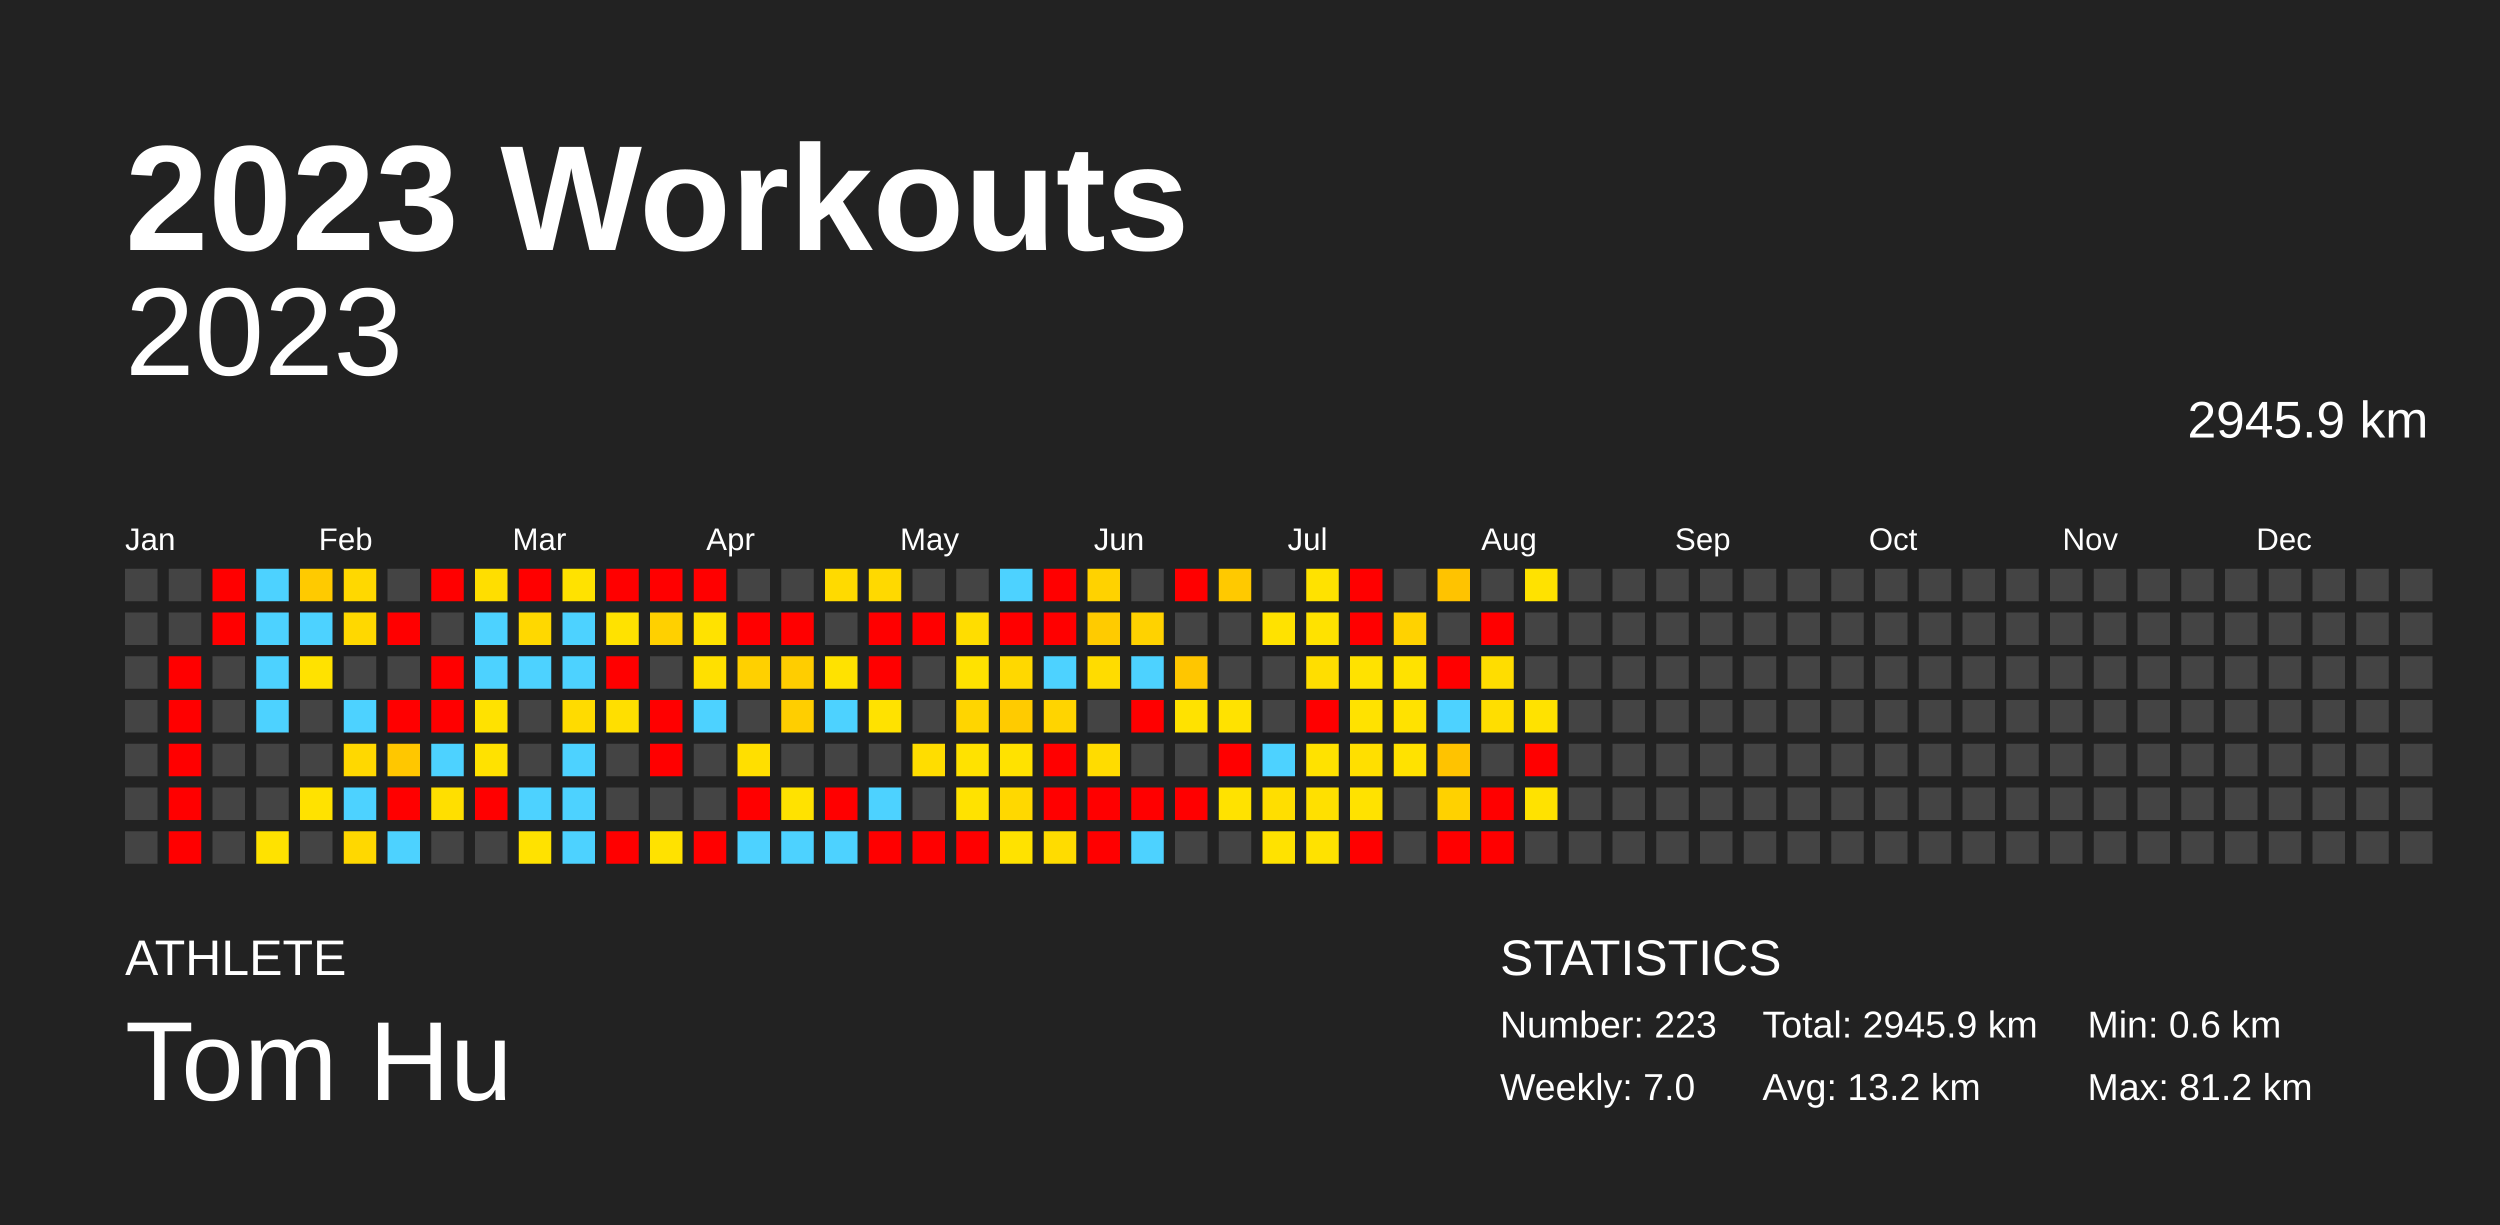
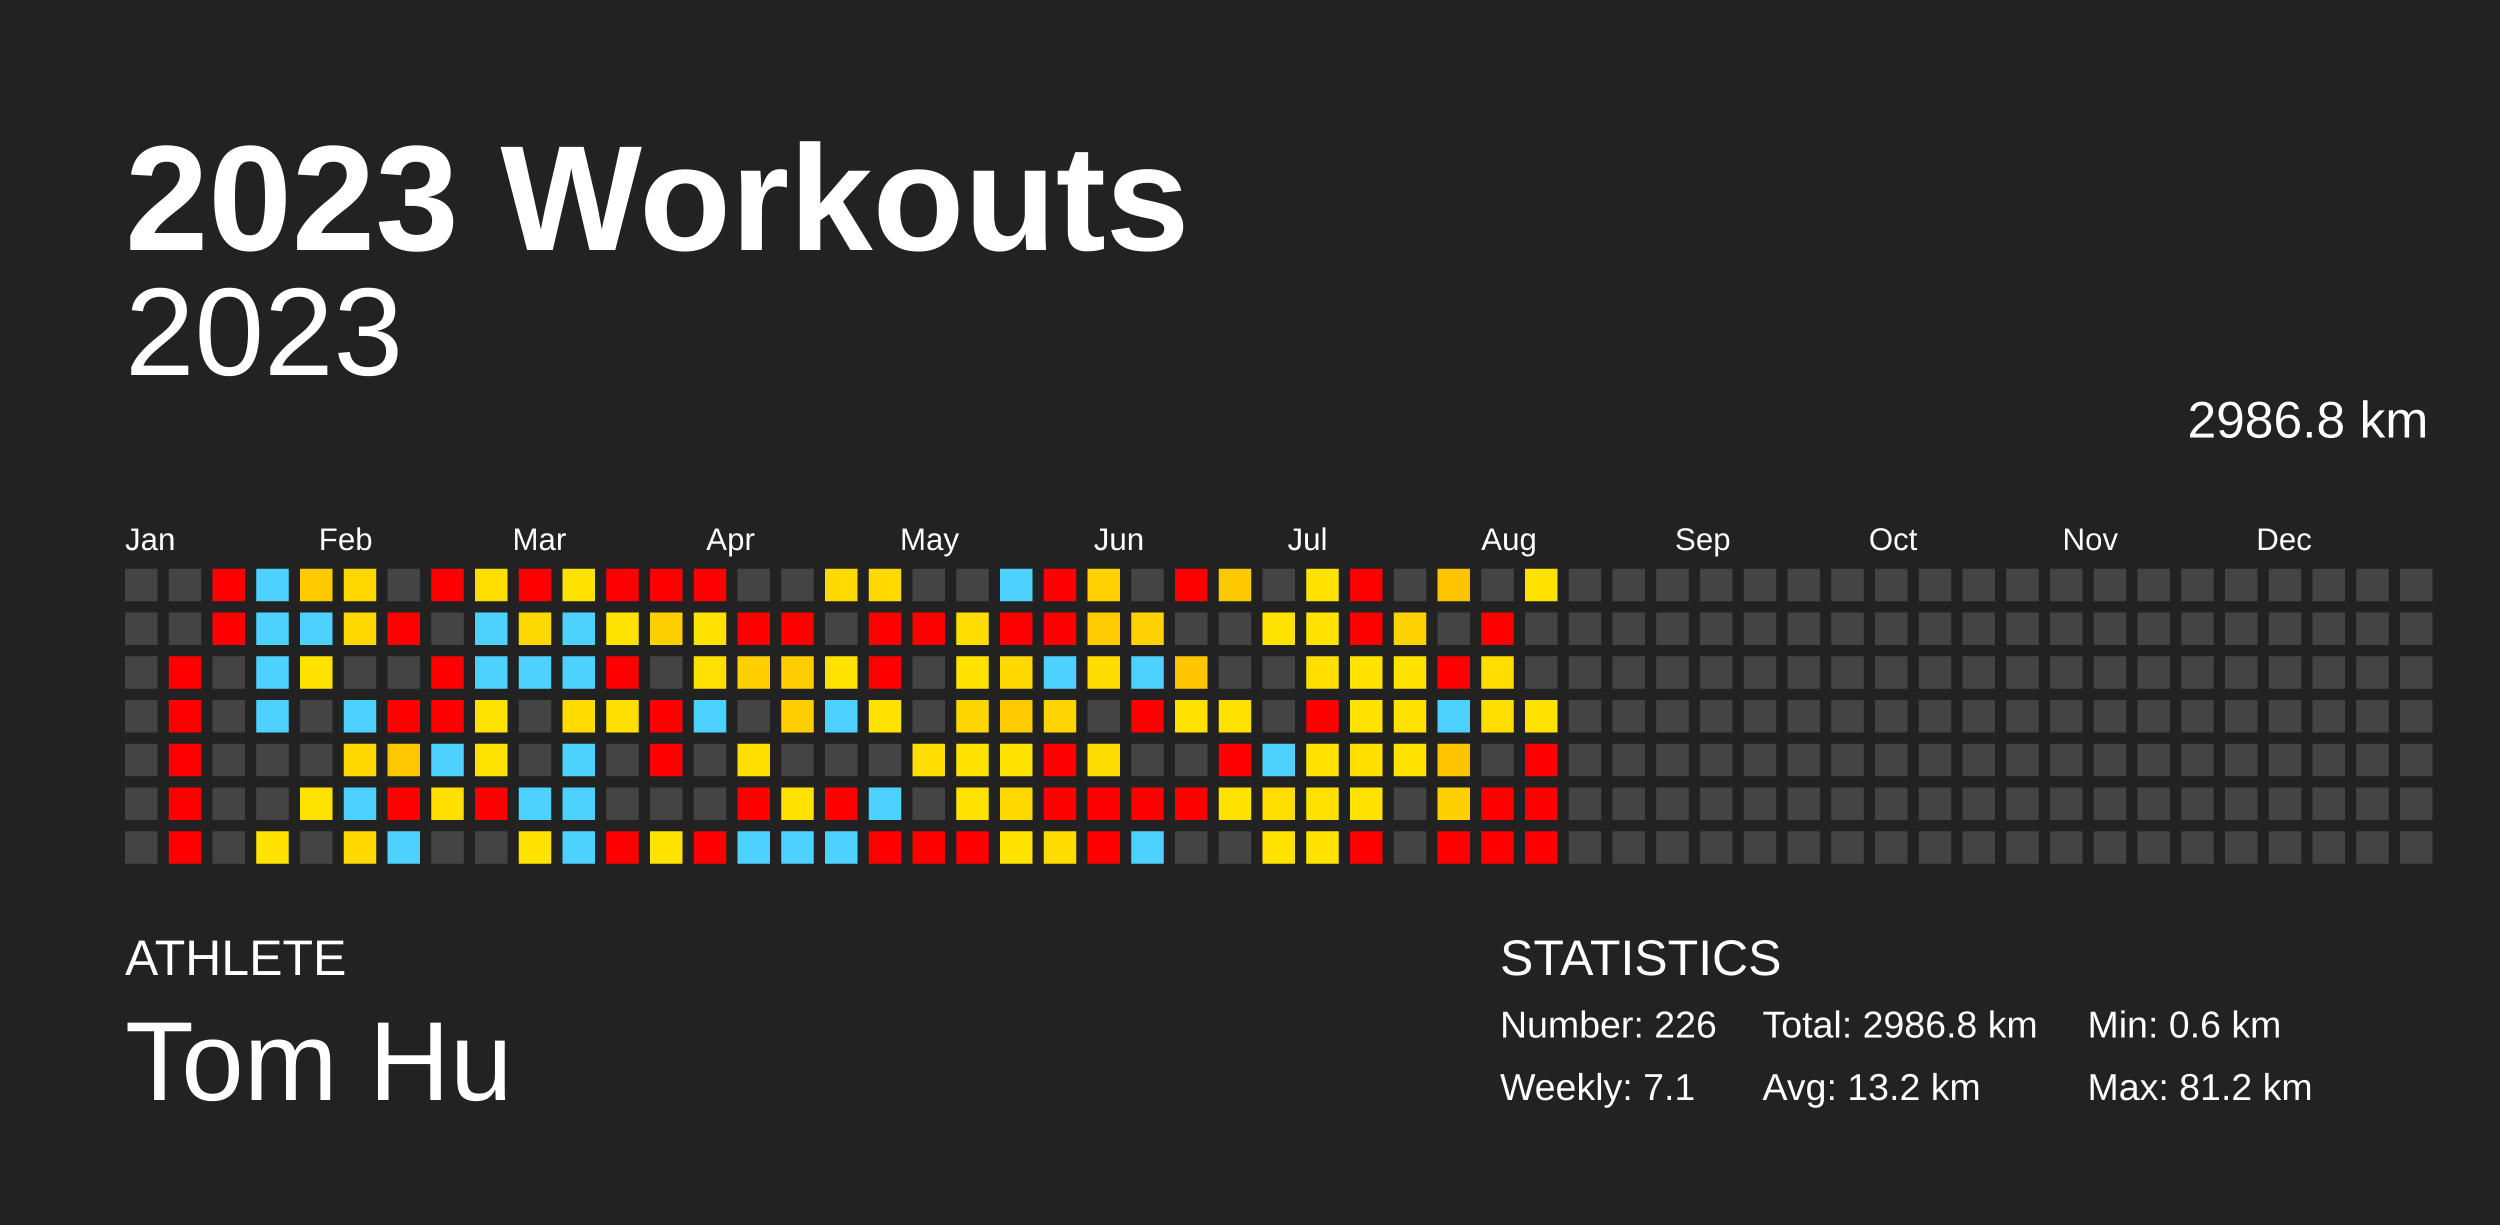
<svg xmlns="http://www.w3.org/2000/svg" baseProfile="full" height="98mm" version="1.1" viewBox="0,0,200,98" width="200mm">
  <defs />
  <rect fill="#222222" height="98" width="200" x="0" y="0" />
  <text fill="#FFFFFF" style="font-size:12px; font-family:Arial; font-weight:bold;" x="10" y="20">2023 Workouts</text>
  <text fill="#FFFFFF" style="font-size:4px; font-family:Arial" x="10" y="78">ATHLETE</text>
  <text fill="#FFFFFF" style="font-size:9px; font-family:Arial" x="10" y="88">Tom Hu</text>
  <text fill="#FFFFFF" style="font-size:4px; font-family:Arial" x="120" y="78">STATISTICS</text>
-   <text fill="#FFFFFF" style="font-size:3px; font-family:Arial" x="120" y="83">Number: 223</text>
-   <text fill="#FFFFFF" style="font-size:3px; font-family:Arial" x="120" y="88">Weekly: 7.0</text>
-   <text fill="#FFFFFF" style="font-size:3px; font-family:Arial" x="141" y="83">Total: 2945.9 km</text>
+   <text fill="#FFFFFF" style="font-size:3px; font-family:Arial" x="120" y="83">Number: 226</text>
+   <text fill="#FFFFFF" style="font-size:3px; font-family:Arial" x="120" y="88">Weekly: 7.1</text>
+   <text fill="#FFFFFF" style="font-size:3px; font-family:Arial" x="141" y="83">Total: 2986.8 km</text>
  <text fill="#FFFFFF" style="font-size:3px; font-family:Arial" x="141" y="88">Avg: 13.2 km</text>
  <text fill="#FFFFFF" style="font-size:3px; font-family:Arial" x="167" y="83">Min: 0.6 km</text>
  <text fill="#FFFFFF" style="font-size:3px; font-family:Arial" x="167" y="88">Max: 81.2 km</text>
  <text alignment-baseline="hanging" fill="#FFFFFF" style="font-size:10.0px; font-family:Arial;" x="10" y="30">2023</text>
-   <text alignment-baseline="hanging" fill="#FFFFFF" style="font-size:4.125px; font-family:Arial;" x="175" y="35">2945.9 km</text>
+   <text alignment-baseline="hanging" fill="#FFFFFF" style="font-size:4.125px; font-family:Arial;" x="175" y="35">2986.8 km</text>
  <text fill="#FFFFFF" style="font-size:2.5px; font-family:Arial" x="10.0" y="44">Jan</text>
  <text fill="#FFFFFF" style="font-size:2.5px; font-family:Arial" x="25.5" y="44">Feb</text>
  <text fill="#FFFFFF" style="font-size:2.5px; font-family:Arial" x="41.0" y="44">Mar</text>
  <text fill="#FFFFFF" style="font-size:2.5px; font-family:Arial" x="56.5" y="44">Apr</text>
  <text fill="#FFFFFF" style="font-size:2.5px; font-family:Arial" x="72.0" y="44">May</text>
  <text fill="#FFFFFF" style="font-size:2.5px; font-family:Arial" x="87.5" y="44">Jun</text>
  <text fill="#FFFFFF" style="font-size:2.5px; font-family:Arial" x="103.0" y="44">Jul</text>
  <text fill="#FFFFFF" style="font-size:2.5px; font-family:Arial" x="118.5" y="44">Aug</text>
  <text fill="#FFFFFF" style="font-size:2.5px; font-family:Arial" x="134.0" y="44">Sep</text>
  <text fill="#FFFFFF" style="font-size:2.5px; font-family:Arial" x="149.5" y="44">Oct</text>
  <text fill="#FFFFFF" style="font-size:2.5px; font-family:Arial" x="165.0" y="44">Nov</text>
  <text fill="#FFFFFF" style="font-size:2.5px; font-family:Arial" x="180.5" y="44">Dec</text>
  <rect fill="#444444" height="2.6" width="2.6" x="10.0" y="45.5" />
  <rect fill="#444444" height="2.6" width="2.6" x="10.0" y="49.0" />
  <rect fill="#444444" height="2.6" width="2.6" x="10.0" y="52.5" />
  <rect fill="#444444" height="2.6" width="2.6" x="10.0" y="56.0" />
  <rect fill="#444444" height="2.6" width="2.6" x="10.0" y="59.5" />
  <rect fill="#444444" height="2.6" width="2.6" x="10.0" y="63.0" />
  <rect fill="#444444" height="2.6" width="2.6" x="10.0" y="66.5" />
  <rect fill="#444444" height="2.6" width="2.6" x="13.5" y="45.5" />
  <rect fill="#444444" height="2.6" width="2.6" x="13.5" y="49.0" />
  <rect fill="red" height="2.6" width="2.6" x="13.5" y="52.5" />
  <rect fill="red" height="2.6" width="2.6" x="13.5" y="56.0" />
  <rect fill="red" height="2.6" width="2.6" x="13.5" y="59.5" />
  <rect fill="red" height="2.6" width="2.6" x="13.5" y="63.0" />
  <rect fill="red" height="2.6" width="2.6" x="13.5" y="66.5" />
  <rect fill="red" height="2.6" width="2.6" x="17.0" y="45.5" />
  <rect fill="red" height="2.6" width="2.6" x="17.0" y="49.0" />
  <rect fill="#444444" height="2.6" width="2.6" x="17.0" y="52.5" />
  <rect fill="#444444" height="2.6" width="2.6" x="17.0" y="56.0" />
  <rect fill="#444444" height="2.6" width="2.6" x="17.0" y="59.5" />
  <rect fill="#444444" height="2.6" width="2.6" x="17.0" y="63.0" />
  <rect fill="#444444" height="2.6" width="2.6" x="17.0" y="66.5" />
  <rect fill="#4dd2ff" height="2.6" width="2.6" x="20.5" y="45.5" />
  <rect fill="#4dd2ff" height="2.6" width="2.6" x="20.5" y="49.0" />
  <rect fill="#4dd2ff" height="2.6" width="2.6" x="20.5" y="52.5" />
  <rect fill="#4dd2ff" height="2.6" width="2.6" x="20.5" y="56.0" />
  <rect fill="#444444" height="2.6" width="2.6" x="20.5" y="59.5" />
  <rect fill="#444444" height="2.6" width="2.6" x="20.5" y="63.0" />
  <rect fill="#ffe200" height="2.6" width="2.6" x="20.5" y="66.5" />
  <rect fill="#ffca00" height="2.6" width="2.6" x="24.0" y="45.5" />
  <rect fill="#4dd2ff" height="2.6" width="2.6" x="24.0" y="49.0" />
  <rect fill="#ffe200" height="2.6" width="2.6" x="24.0" y="52.5" />
  <rect fill="#444444" height="2.6" width="2.6" x="24.0" y="56.0" />
  <rect fill="#444444" height="2.6" width="2.6" x="24.0" y="59.5" />
  <rect fill="#ffe200" height="2.6" width="2.6" x="24.0" y="63.0" />
  <rect fill="#444444" height="2.6" width="2.6" x="24.0" y="66.5" />
  <rect fill="#ffd800" height="2.6" width="2.6" x="27.5" y="45.5" />
  <rect fill="#ffd800" height="2.6" width="2.6" x="27.5" y="49.0" />
  <rect fill="#444444" height="2.6" width="2.6" x="27.5" y="52.5" />
  <rect fill="#4dd2ff" height="2.6" width="2.6" x="27.5" y="56.0" />
  <rect fill="#ffd800" height="2.6" width="2.6" x="27.5" y="59.5" />
  <rect fill="#4dd2ff" height="2.6" width="2.6" x="27.5" y="63.0" />
  <rect fill="#ffd800" height="2.6" width="2.6" x="27.5" y="66.5" />
  <rect fill="#444444" height="2.6" width="2.6" x="31.0" y="45.5" />
  <rect fill="red" height="2.6" width="2.6" x="31.0" y="49.0" />
  <rect fill="#444444" height="2.6" width="2.6" x="31.0" y="52.5" />
  <rect fill="red" height="2.6" width="2.6" x="31.0" y="56.0" />
  <rect fill="#ffc700" height="2.6" width="2.6" x="31.0" y="59.5" />
  <rect fill="red" height="2.6" width="2.6" x="31.0" y="63.0" />
  <rect fill="#4dd2ff" height="2.6" width="2.6" x="31.0" y="66.5" />
  <rect fill="red" height="2.6" width="2.6" x="34.5" y="45.5" />
  <rect fill="#444444" height="2.6" width="2.6" x="34.5" y="49.0" />
  <rect fill="red" height="2.6" width="2.6" x="34.5" y="52.5" />
  <rect fill="red" height="2.6" width="2.6" x="34.5" y="56.0" />
  <rect fill="#4dd2ff" height="2.6" width="2.6" x="34.5" y="59.5" />
  <rect fill="#ffdf00" height="2.6" width="2.6" x="34.5" y="63.0" />
  <rect fill="#444444" height="2.6" width="2.6" x="34.5" y="66.5" />
  <rect fill="#ffde00" height="2.6" width="2.6" x="38.0" y="45.5" />
  <rect fill="#4dd2ff" height="2.6" width="2.6" x="38.0" y="49.0" />
  <rect fill="#4dd2ff" height="2.6" width="2.6" x="38.0" y="52.5" />
  <rect fill="#ffe200" height="2.6" width="2.6" x="38.0" y="56.0" />
  <rect fill="#ffe200" height="2.6" width="2.6" x="38.0" y="59.5" />
  <rect fill="red" height="2.6" width="2.6" x="38.0" y="63.0" />
  <rect fill="#444444" height="2.6" width="2.6" x="38.0" y="66.5" />
  <rect fill="red" height="2.6" width="2.6" x="41.5" y="45.5" />
  <rect fill="#ffd800" height="2.6" width="2.6" x="41.5" y="49.0" />
  <rect fill="#4dd2ff" height="2.6" width="2.6" x="41.5" y="52.5" />
  <rect fill="#444444" height="2.6" width="2.6" x="41.5" y="56.0" />
  <rect fill="#444444" height="2.6" width="2.6" x="41.5" y="59.5" />
  <rect fill="#4dd2ff" height="2.6" width="2.6" x="41.5" y="63.0" />
  <rect fill="#ffe200" height="2.6" width="2.6" x="41.5" y="66.5" />
  <rect fill="#ffe200" height="2.6" width="2.6" x="45.0" y="45.5" />
  <rect fill="#4dd2ff" height="2.6" width="2.6" x="45.0" y="49.0" />
  <rect fill="#4dd2ff" height="2.6" width="2.6" x="45.0" y="52.5" />
  <rect fill="#ffdb00" height="2.6" width="2.6" x="45.0" y="56.0" />
  <rect fill="#4dd2ff" height="2.6" width="2.6" x="45.0" y="59.5" />
  <rect fill="#4dd2ff" height="2.6" width="2.6" x="45.0" y="63.0" />
  <rect fill="#4dd2ff" height="2.6" width="2.6" x="45.0" y="66.5" />
  <rect fill="red" height="2.6" width="2.6" x="48.5" y="45.5" />
  <rect fill="#ffe200" height="2.6" width="2.6" x="48.5" y="49.0" />
  <rect fill="red" height="2.6" width="2.6" x="48.5" y="52.5" />
  <rect fill="#ffdf00" height="2.6" width="2.6" x="48.5" y="56.0" />
  <rect fill="#444444" height="2.6" width="2.6" x="48.5" y="59.5" />
  <rect fill="#444444" height="2.6" width="2.6" x="48.5" y="63.0" />
  <rect fill="red" height="2.6" width="2.6" x="48.5" y="66.5" />
  <rect fill="red" height="2.6" width="2.6" x="52.0" y="45.5" />
  <rect fill="#ffd000" height="2.6" width="2.6" x="52.0" y="49.0" />
  <rect fill="#444444" height="2.6" width="2.6" x="52.0" y="52.5" />
  <rect fill="red" height="2.6" width="2.6" x="52.0" y="56.0" />
  <rect fill="red" height="2.6" width="2.6" x="52.0" y="59.5" />
  <rect fill="#444444" height="2.6" width="2.6" x="52.0" y="63.0" />
  <rect fill="#ffe200" height="2.6" width="2.6" x="52.0" y="66.5" />
  <rect fill="red" height="2.6" width="2.6" x="55.5" y="45.5" />
  <rect fill="#ffe200" height="2.6" width="2.6" x="55.5" y="49.0" />
  <rect fill="#ffe000" height="2.6" width="2.6" x="55.5" y="52.5" />
  <rect fill="#4dd2ff" height="2.6" width="2.6" x="55.5" y="56.0" />
  <rect fill="#444444" height="2.6" width="2.6" x="55.5" y="59.5" />
  <rect fill="#444444" height="2.6" width="2.6" x="55.5" y="63.0" />
  <rect fill="red" height="2.6" width="2.6" x="55.5" y="66.5" />
  <rect fill="#444444" height="2.6" width="2.6" x="59.0" y="45.5" />
  <rect fill="red" height="2.6" width="2.6" x="59.0" y="49.0" />
  <rect fill="#ffd000" height="2.6" width="2.6" x="59.0" y="52.5" />
  <rect fill="#444444" height="2.6" width="2.6" x="59.0" y="56.0" />
  <rect fill="#ffdf00" height="2.6" width="2.6" x="59.0" y="59.5" />
  <rect fill="red" height="2.6" width="2.6" x="59.0" y="63.0" />
  <rect fill="#4dd2ff" height="2.6" width="2.6" x="59.0" y="66.5" />
  <rect fill="#444444" height="2.6" width="2.6" x="62.5" y="45.5" />
  <rect fill="red" height="2.6" width="2.6" x="62.5" y="49.0" />
  <rect fill="#ffcd00" height="2.6" width="2.6" x="62.5" y="52.5" />
  <rect fill="#ffce00" height="2.6" width="2.6" x="62.5" y="56.0" />
  <rect fill="#444444" height="2.6" width="2.6" x="62.5" y="59.5" />
  <rect fill="#ffe200" height="2.6" width="2.6" x="62.5" y="63.0" />
  <rect fill="#4dd2ff" height="2.6" width="2.6" x="62.5" y="66.5" />
  <rect fill="#ffda00" height="2.6" width="2.6" x="66.0" y="45.5" />
  <rect fill="#444444" height="2.6" width="2.6" x="66.0" y="49.0" />
  <rect fill="#ffe200" height="2.6" width="2.6" x="66.0" y="52.5" />
  <rect fill="#4dd2ff" height="2.6" width="2.6" x="66.0" y="56.0" />
  <rect fill="#444444" height="2.6" width="2.6" x="66.0" y="59.5" />
  <rect fill="red" height="2.6" width="2.6" x="66.0" y="63.0" />
  <rect fill="#4dd2ff" height="2.6" width="2.6" x="66.0" y="66.5" />
  <rect fill="#ffd900" height="2.6" width="2.6" x="69.5" y="45.5" />
  <rect fill="red" height="2.6" width="2.6" x="69.5" y="49.0" />
  <rect fill="red" height="2.6" width="2.6" x="69.5" y="52.5" />
  <rect fill="#ffe200" height="2.6" width="2.6" x="69.5" y="56.0" />
  <rect fill="#444444" height="2.6" width="2.6" x="69.5" y="59.5" />
  <rect fill="#4dd2ff" height="2.6" width="2.6" x="69.5" y="63.0" />
  <rect fill="red" height="2.6" width="2.6" x="69.5" y="66.5" />
  <rect fill="#444444" height="2.6" width="2.6" x="73.0" y="45.5" />
  <rect fill="red" height="2.6" width="2.6" x="73.0" y="49.0" />
  <rect fill="#444444" height="2.6" width="2.6" x="73.0" y="52.5" />
  <rect fill="#444444" height="2.6" width="2.6" x="73.0" y="56.0" />
  <rect fill="#ffdd00" height="2.6" width="2.6" x="73.0" y="59.5" />
  <rect fill="#444444" height="2.6" width="2.6" x="73.0" y="63.0" />
  <rect fill="red" height="2.6" width="2.6" x="73.0" y="66.5" />
  <rect fill="#444444" height="2.6" width="2.6" x="76.5" y="45.5" />
  <rect fill="#ffdd00" height="2.6" width="2.6" x="76.5" y="49.0" />
  <rect fill="#ffe200" height="2.6" width="2.6" x="76.5" y="52.5" />
  <rect fill="#ffd500" height="2.6" width="2.6" x="76.5" y="56.0" />
  <rect fill="#ffe200" height="2.6" width="2.6" x="76.5" y="59.5" />
  <rect fill="#ffe200" height="2.6" width="2.6" x="76.5" y="63.0" />
  <rect fill="red" height="2.6" width="2.6" x="76.5" y="66.5" />
  <rect fill="#4dd2ff" height="2.6" width="2.6" x="80.0" y="45.5" />
  <rect fill="red" height="2.6" width="2.6" x="80.0" y="49.0" />
  <rect fill="#ffd800" height="2.6" width="2.6" x="80.0" y="52.5" />
  <rect fill="#ffcb00" height="2.6" width="2.6" x="80.0" y="56.0" />
  <rect fill="#ffe200" height="2.6" width="2.6" x="80.0" y="59.5" />
  <rect fill="#ffd800" height="2.6" width="2.6" x="80.0" y="63.0" />
  <rect fill="#ffe200" height="2.6" width="2.6" x="80.0" y="66.5" />
  <rect fill="red" height="2.6" width="2.6" x="83.5" y="45.5" />
  <rect fill="red" height="2.6" width="2.6" x="83.5" y="49.0" />
  <rect fill="#4dd2ff" height="2.6" width="2.6" x="83.5" y="52.5" />
  <rect fill="#ffd400" height="2.6" width="2.6" x="83.5" y="56.0" />
  <rect fill="red" height="2.6" width="2.6" x="83.5" y="59.5" />
  <rect fill="red" height="2.6" width="2.6" x="83.5" y="63.0" />
  <rect fill="#ffdc00" height="2.6" width="2.6" x="83.5" y="66.5" />
  <rect fill="#ffd200" height="2.6" width="2.6" x="87.0" y="45.5" />
  <rect fill="#ffcb00" height="2.6" width="2.6" x="87.0" y="49.0" />
  <rect fill="#ffdc00" height="2.6" width="2.6" x="87.0" y="52.5" />
  <rect fill="#444444" height="2.6" width="2.6" x="87.0" y="56.0" />
  <rect fill="#ffdc00" height="2.6" width="2.6" x="87.0" y="59.5" />
  <rect fill="red" height="2.6" width="2.6" x="87.0" y="63.0" />
  <rect fill="red" height="2.6" width="2.6" x="87.0" y="66.5" />
  <rect fill="#444444" height="2.6" width="2.6" x="90.5" y="45.5" />
  <rect fill="#ffd200" height="2.6" width="2.6" x="90.5" y="49.0" />
  <rect fill="#4dd2ff" height="2.6" width="2.6" x="90.5" y="52.5" />
  <rect fill="red" height="2.6" width="2.6" x="90.5" y="56.0" />
  <rect fill="#444444" height="2.6" width="2.6" x="90.5" y="59.5" />
  <rect fill="red" height="2.6" width="2.6" x="90.5" y="63.0" />
  <rect fill="#4dd2ff" height="2.6" width="2.6" x="90.5" y="66.5" />
  <rect fill="red" height="2.6" width="2.6" x="94.0" y="45.5" />
  <rect fill="#444444" height="2.6" width="2.6" x="94.0" y="49.0" />
  <rect fill="#ffc600" height="2.6" width="2.6" x="94.0" y="52.5" />
  <rect fill="#ffe200" height="2.6" width="2.6" x="94.0" y="56.0" />
  <rect fill="#444444" height="2.6" width="2.6" x="94.0" y="59.5" />
  <rect fill="red" height="2.6" width="2.6" x="94.0" y="63.0" />
  <rect fill="#444444" height="2.6" width="2.6" x="94.0" y="66.5" />
  <rect fill="#ffc900" height="2.6" width="2.6" x="97.5" y="45.5" />
  <rect fill="#444444" height="2.6" width="2.6" x="97.5" y="49.0" />
  <rect fill="#444444" height="2.6" width="2.6" x="97.5" y="52.5" />
  <rect fill="#ffe200" height="2.6" width="2.6" x="97.5" y="56.0" />
  <rect fill="red" height="2.6" width="2.6" x="97.5" y="59.5" />
  <rect fill="#ffe200" height="2.6" width="2.6" x="97.5" y="63.0" />
  <rect fill="#444444" height="2.6" width="2.6" x="97.5" y="66.5" />
  <rect fill="#444444" height="2.6" width="2.6" x="101.0" y="45.5" />
  <rect fill="#ffe200" height="2.6" width="2.6" x="101.0" y="49.0" />
  <rect fill="#444444" height="2.6" width="2.6" x="101.0" y="52.5" />
  <rect fill="#444444" height="2.6" width="2.6" x="101.0" y="56.0" />
  <rect fill="#4dd2ff" height="2.6" width="2.6" x="101.0" y="59.5" />
  <rect fill="#ffde00" height="2.6" width="2.6" x="101.0" y="63.0" />
  <rect fill="#ffe200" height="2.6" width="2.6" x="101.0" y="66.5" />
  <rect fill="#ffe200" height="2.6" width="2.6" x="104.5" y="45.5" />
  <rect fill="#ffe200" height="2.6" width="2.6" x="104.5" y="49.0" />
  <rect fill="#ffde00" height="2.6" width="2.6" x="104.5" y="52.5" />
  <rect fill="red" height="2.6" width="2.6" x="104.5" y="56.0" />
  <rect fill="#ffe200" height="2.6" width="2.6" x="104.5" y="59.5" />
  <rect fill="#ffe000" height="2.6" width="2.6" x="104.5" y="63.0" />
  <rect fill="#ffe200" height="2.6" width="2.6" x="104.5" y="66.5" />
  <rect fill="red" height="2.6" width="2.6" x="108.0" y="45.5" />
  <rect fill="red" height="2.6" width="2.6" x="108.0" y="49.0" />
  <rect fill="#ffe200" height="2.6" width="2.6" x="108.0" y="52.5" />
  <rect fill="#ffe200" height="2.6" width="2.6" x="108.0" y="56.0" />
  <rect fill="#ffdf00" height="2.6" width="2.6" x="108.0" y="59.5" />
  <rect fill="#ffe200" height="2.6" width="2.6" x="108.0" y="63.0" />
  <rect fill="red" height="2.6" width="2.6" x="108.0" y="66.5" />
  <rect fill="#444444" height="2.6" width="2.6" x="111.5" y="45.5" />
  <rect fill="#ffd200" height="2.6" width="2.6" x="111.5" y="49.0" />
  <rect fill="#ffe200" height="2.6" width="2.6" x="111.5" y="52.5" />
  <rect fill="#ffe200" height="2.6" width="2.6" x="111.5" y="56.0" />
  <rect fill="#ffe200" height="2.6" width="2.6" x="111.5" y="59.5" />
  <rect fill="#444444" height="2.6" width="2.6" x="111.5" y="63.0" />
  <rect fill="#444444" height="2.6" width="2.6" x="111.5" y="66.5" />
  <rect fill="#ffc300" height="2.6" width="2.6" x="115.0" y="45.5" />
  <rect fill="#444444" height="2.6" width="2.6" x="115.0" y="49.0" />
  <rect fill="red" height="2.6" width="2.6" x="115.0" y="52.5" />
  <rect fill="#4dd2ff" height="2.6" width="2.6" x="115.0" y="56.0" />
  <rect fill="#ffc300" height="2.6" width="2.6" x="115.0" y="59.5" />
  <rect fill="#ffd100" height="2.6" width="2.6" x="115.0" y="63.0" />
  <rect fill="red" height="2.6" width="2.6" x="115.0" y="66.5" />
  <rect fill="#444444" height="2.6" width="2.6" x="118.5" y="45.5" />
  <rect fill="red" height="2.6" width="2.6" x="118.5" y="49.0" />
  <rect fill="#ffdd00" height="2.6" width="2.6" x="118.5" y="52.5" />
  <rect fill="#ffde00" height="2.6" width="2.6" x="118.5" y="56.0" />
  <rect fill="#444444" height="2.6" width="2.6" x="118.5" y="59.5" />
  <rect fill="red" height="2.6" width="2.6" x="118.5" y="63.0" />
  <rect fill="red" height="2.6" width="2.6" x="118.5" y="66.5" />
  <rect fill="#ffe200" height="2.6" width="2.6" x="122.0" y="45.5" />
  <rect fill="#444444" height="2.6" width="2.6" x="122.0" y="49.0" />
  <rect fill="#444444" height="2.6" width="2.6" x="122.0" y="52.5" />
  <rect fill="#ffe200" height="2.6" width="2.6" x="122.0" y="56.0" />
  <rect fill="red" height="2.6" width="2.6" x="122.0" y="59.5" />
-   <rect fill="#ffe200" height="2.6" width="2.6" x="122.0" y="63.0" />
-   <rect fill="#444444" height="2.6" width="2.6" x="122.0" y="66.5" />
+   <rect fill="red" height="2.6" width="2.6" x="122.0" y="63.0" />
+   <rect fill="red" height="2.6" width="2.6" x="122.0" y="66.5" />
  <rect fill="#444444" height="2.6" width="2.6" x="125.5" y="45.5" />
  <rect fill="#444444" height="2.6" width="2.6" x="125.5" y="49.0" />
  <rect fill="#444444" height="2.6" width="2.6" x="125.5" y="52.5" />
  <rect fill="#444444" height="2.6" width="2.6" x="125.5" y="56.0" />
  <rect fill="#444444" height="2.6" width="2.6" x="125.5" y="59.5" />
  <rect fill="#444444" height="2.6" width="2.6" x="125.5" y="63.0" />
  <rect fill="#444444" height="2.6" width="2.6" x="125.5" y="66.5" />
  <rect fill="#444444" height="2.6" width="2.6" x="129.0" y="45.5" />
  <rect fill="#444444" height="2.6" width="2.6" x="129.0" y="49.0" />
  <rect fill="#444444" height="2.6" width="2.6" x="129.0" y="52.5" />
  <rect fill="#444444" height="2.6" width="2.6" x="129.0" y="56.0" />
  <rect fill="#444444" height="2.6" width="2.6" x="129.0" y="59.5" />
  <rect fill="#444444" height="2.6" width="2.6" x="129.0" y="63.0" />
  <rect fill="#444444" height="2.6" width="2.6" x="129.0" y="66.5" />
  <rect fill="#444444" height="2.6" width="2.6" x="132.5" y="45.5" />
  <rect fill="#444444" height="2.6" width="2.6" x="132.5" y="49.0" />
  <rect fill="#444444" height="2.6" width="2.6" x="132.5" y="52.5" />
  <rect fill="#444444" height="2.6" width="2.6" x="132.5" y="56.0" />
  <rect fill="#444444" height="2.6" width="2.6" x="132.5" y="59.5" />
  <rect fill="#444444" height="2.6" width="2.6" x="132.5" y="63.0" />
  <rect fill="#444444" height="2.6" width="2.6" x="132.5" y="66.5" />
  <rect fill="#444444" height="2.6" width="2.6" x="136.0" y="45.5" />
  <rect fill="#444444" height="2.6" width="2.6" x="136.0" y="49.0" />
  <rect fill="#444444" height="2.6" width="2.6" x="136.0" y="52.5" />
  <rect fill="#444444" height="2.6" width="2.6" x="136.0" y="56.0" />
  <rect fill="#444444" height="2.6" width="2.6" x="136.0" y="59.5" />
  <rect fill="#444444" height="2.6" width="2.6" x="136.0" y="63.0" />
  <rect fill="#444444" height="2.6" width="2.6" x="136.0" y="66.5" />
  <rect fill="#444444" height="2.6" width="2.6" x="139.5" y="45.5" />
  <rect fill="#444444" height="2.6" width="2.6" x="139.5" y="49.0" />
  <rect fill="#444444" height="2.6" width="2.6" x="139.5" y="52.5" />
  <rect fill="#444444" height="2.6" width="2.6" x="139.5" y="56.0" />
  <rect fill="#444444" height="2.6" width="2.6" x="139.5" y="59.5" />
  <rect fill="#444444" height="2.6" width="2.6" x="139.5" y="63.0" />
  <rect fill="#444444" height="2.6" width="2.6" x="139.5" y="66.5" />
  <rect fill="#444444" height="2.6" width="2.6" x="143.0" y="45.5" />
  <rect fill="#444444" height="2.6" width="2.6" x="143.0" y="49.0" />
  <rect fill="#444444" height="2.6" width="2.6" x="143.0" y="52.5" />
  <rect fill="#444444" height="2.6" width="2.6" x="143.0" y="56.0" />
  <rect fill="#444444" height="2.6" width="2.6" x="143.0" y="59.5" />
  <rect fill="#444444" height="2.6" width="2.6" x="143.0" y="63.0" />
  <rect fill="#444444" height="2.6" width="2.6" x="143.0" y="66.5" />
  <rect fill="#444444" height="2.6" width="2.6" x="146.5" y="45.5" />
  <rect fill="#444444" height="2.6" width="2.6" x="146.5" y="49.0" />
  <rect fill="#444444" height="2.6" width="2.6" x="146.5" y="52.5" />
  <rect fill="#444444" height="2.6" width="2.6" x="146.5" y="56.0" />
  <rect fill="#444444" height="2.6" width="2.6" x="146.5" y="59.5" />
  <rect fill="#444444" height="2.6" width="2.6" x="146.5" y="63.0" />
  <rect fill="#444444" height="2.6" width="2.6" x="146.5" y="66.5" />
  <rect fill="#444444" height="2.6" width="2.6" x="150.0" y="45.5" />
  <rect fill="#444444" height="2.6" width="2.6" x="150.0" y="49.0" />
  <rect fill="#444444" height="2.6" width="2.6" x="150.0" y="52.5" />
  <rect fill="#444444" height="2.6" width="2.6" x="150.0" y="56.0" />
  <rect fill="#444444" height="2.6" width="2.6" x="150.0" y="59.5" />
  <rect fill="#444444" height="2.6" width="2.6" x="150.0" y="63.0" />
  <rect fill="#444444" height="2.6" width="2.6" x="150.0" y="66.5" />
  <rect fill="#444444" height="2.6" width="2.6" x="153.5" y="45.5" />
  <rect fill="#444444" height="2.6" width="2.6" x="153.5" y="49.0" />
  <rect fill="#444444" height="2.6" width="2.6" x="153.5" y="52.5" />
  <rect fill="#444444" height="2.6" width="2.6" x="153.5" y="56.0" />
  <rect fill="#444444" height="2.6" width="2.6" x="153.5" y="59.5" />
  <rect fill="#444444" height="2.6" width="2.6" x="153.5" y="63.0" />
  <rect fill="#444444" height="2.6" width="2.6" x="153.5" y="66.5" />
  <rect fill="#444444" height="2.6" width="2.6" x="157.0" y="45.5" />
  <rect fill="#444444" height="2.6" width="2.6" x="157.0" y="49.0" />
  <rect fill="#444444" height="2.6" width="2.6" x="157.0" y="52.5" />
  <rect fill="#444444" height="2.6" width="2.6" x="157.0" y="56.0" />
  <rect fill="#444444" height="2.6" width="2.6" x="157.0" y="59.5" />
  <rect fill="#444444" height="2.6" width="2.6" x="157.0" y="63.0" />
  <rect fill="#444444" height="2.6" width="2.6" x="157.0" y="66.5" />
  <rect fill="#444444" height="2.6" width="2.6" x="160.5" y="45.5" />
  <rect fill="#444444" height="2.6" width="2.6" x="160.5" y="49.0" />
  <rect fill="#444444" height="2.6" width="2.6" x="160.5" y="52.5" />
  <rect fill="#444444" height="2.6" width="2.6" x="160.5" y="56.0" />
  <rect fill="#444444" height="2.6" width="2.6" x="160.5" y="59.5" />
  <rect fill="#444444" height="2.6" width="2.6" x="160.5" y="63.0" />
  <rect fill="#444444" height="2.6" width="2.6" x="160.5" y="66.5" />
  <rect fill="#444444" height="2.6" width="2.6" x="164.0" y="45.5" />
  <rect fill="#444444" height="2.6" width="2.6" x="164.0" y="49.0" />
  <rect fill="#444444" height="2.6" width="2.6" x="164.0" y="52.5" />
  <rect fill="#444444" height="2.6" width="2.6" x="164.0" y="56.0" />
  <rect fill="#444444" height="2.6" width="2.6" x="164.0" y="59.5" />
  <rect fill="#444444" height="2.6" width="2.6" x="164.0" y="63.0" />
  <rect fill="#444444" height="2.6" width="2.6" x="164.0" y="66.5" />
  <rect fill="#444444" height="2.6" width="2.6" x="167.5" y="45.5" />
  <rect fill="#444444" height="2.6" width="2.6" x="167.5" y="49.0" />
  <rect fill="#444444" height="2.6" width="2.6" x="167.5" y="52.5" />
  <rect fill="#444444" height="2.6" width="2.6" x="167.5" y="56.0" />
  <rect fill="#444444" height="2.6" width="2.6" x="167.5" y="59.5" />
  <rect fill="#444444" height="2.6" width="2.6" x="167.5" y="63.0" />
  <rect fill="#444444" height="2.6" width="2.6" x="167.5" y="66.5" />
  <rect fill="#444444" height="2.6" width="2.6" x="171.0" y="45.5" />
  <rect fill="#444444" height="2.6" width="2.6" x="171.0" y="49.0" />
  <rect fill="#444444" height="2.6" width="2.6" x="171.0" y="52.5" />
  <rect fill="#444444" height="2.6" width="2.6" x="171.0" y="56.0" />
  <rect fill="#444444" height="2.6" width="2.6" x="171.0" y="59.5" />
  <rect fill="#444444" height="2.6" width="2.6" x="171.0" y="63.0" />
  <rect fill="#444444" height="2.6" width="2.6" x="171.0" y="66.5" />
  <rect fill="#444444" height="2.6" width="2.6" x="174.5" y="45.5" />
  <rect fill="#444444" height="2.6" width="2.6" x="174.5" y="49.0" />
  <rect fill="#444444" height="2.6" width="2.6" x="174.5" y="52.5" />
  <rect fill="#444444" height="2.6" width="2.6" x="174.5" y="56.0" />
  <rect fill="#444444" height="2.6" width="2.6" x="174.5" y="59.5" />
  <rect fill="#444444" height="2.6" width="2.6" x="174.5" y="63.0" />
  <rect fill="#444444" height="2.6" width="2.6" x="174.5" y="66.5" />
  <rect fill="#444444" height="2.6" width="2.6" x="178.0" y="45.5" />
  <rect fill="#444444" height="2.6" width="2.6" x="178.0" y="49.0" />
  <rect fill="#444444" height="2.6" width="2.6" x="178.0" y="52.5" />
  <rect fill="#444444" height="2.6" width="2.6" x="178.0" y="56.0" />
  <rect fill="#444444" height="2.6" width="2.6" x="178.0" y="59.5" />
  <rect fill="#444444" height="2.6" width="2.6" x="178.0" y="63.0" />
  <rect fill="#444444" height="2.6" width="2.6" x="178.0" y="66.5" />
  <rect fill="#444444" height="2.6" width="2.6" x="181.5" y="45.5" />
  <rect fill="#444444" height="2.6" width="2.6" x="181.5" y="49.0" />
  <rect fill="#444444" height="2.6" width="2.6" x="181.5" y="52.5" />
  <rect fill="#444444" height="2.6" width="2.6" x="181.5" y="56.0" />
  <rect fill="#444444" height="2.6" width="2.6" x="181.5" y="59.5" />
  <rect fill="#444444" height="2.6" width="2.6" x="181.5" y="63.0" />
  <rect fill="#444444" height="2.6" width="2.6" x="181.5" y="66.5" />
  <rect fill="#444444" height="2.6" width="2.6" x="185.0" y="45.5" />
  <rect fill="#444444" height="2.6" width="2.6" x="185.0" y="49.0" />
  <rect fill="#444444" height="2.6" width="2.6" x="185.0" y="52.5" />
  <rect fill="#444444" height="2.6" width="2.6" x="185.0" y="56.0" />
  <rect fill="#444444" height="2.6" width="2.6" x="185.0" y="59.5" />
  <rect fill="#444444" height="2.6" width="2.6" x="185.0" y="63.0" />
  <rect fill="#444444" height="2.6" width="2.6" x="185.0" y="66.5" />
  <rect fill="#444444" height="2.6" width="2.6" x="188.5" y="45.5" />
  <rect fill="#444444" height="2.6" width="2.6" x="188.5" y="49.0" />
  <rect fill="#444444" height="2.6" width="2.6" x="188.5" y="52.5" />
  <rect fill="#444444" height="2.6" width="2.6" x="188.5" y="56.0" />
  <rect fill="#444444" height="2.6" width="2.6" x="188.5" y="59.5" />
  <rect fill="#444444" height="2.6" width="2.6" x="188.5" y="63.0" />
  <rect fill="#444444" height="2.6" width="2.6" x="188.5" y="66.5" />
  <rect fill="#444444" height="2.6" width="2.6" x="192.0" y="45.5" />
  <rect fill="#444444" height="2.6" width="2.6" x="192.0" y="49.0" />
  <rect fill="#444444" height="2.6" width="2.6" x="192.0" y="52.5" />
  <rect fill="#444444" height="2.6" width="2.6" x="192.0" y="56.0" />
  <rect fill="#444444" height="2.6" width="2.6" x="192.0" y="59.5" />
  <rect fill="#444444" height="2.6" width="2.6" x="192.0" y="63.0" />
  <rect fill="#444444" height="2.6" width="2.6" x="192.0" y="66.5" />
</svg>
